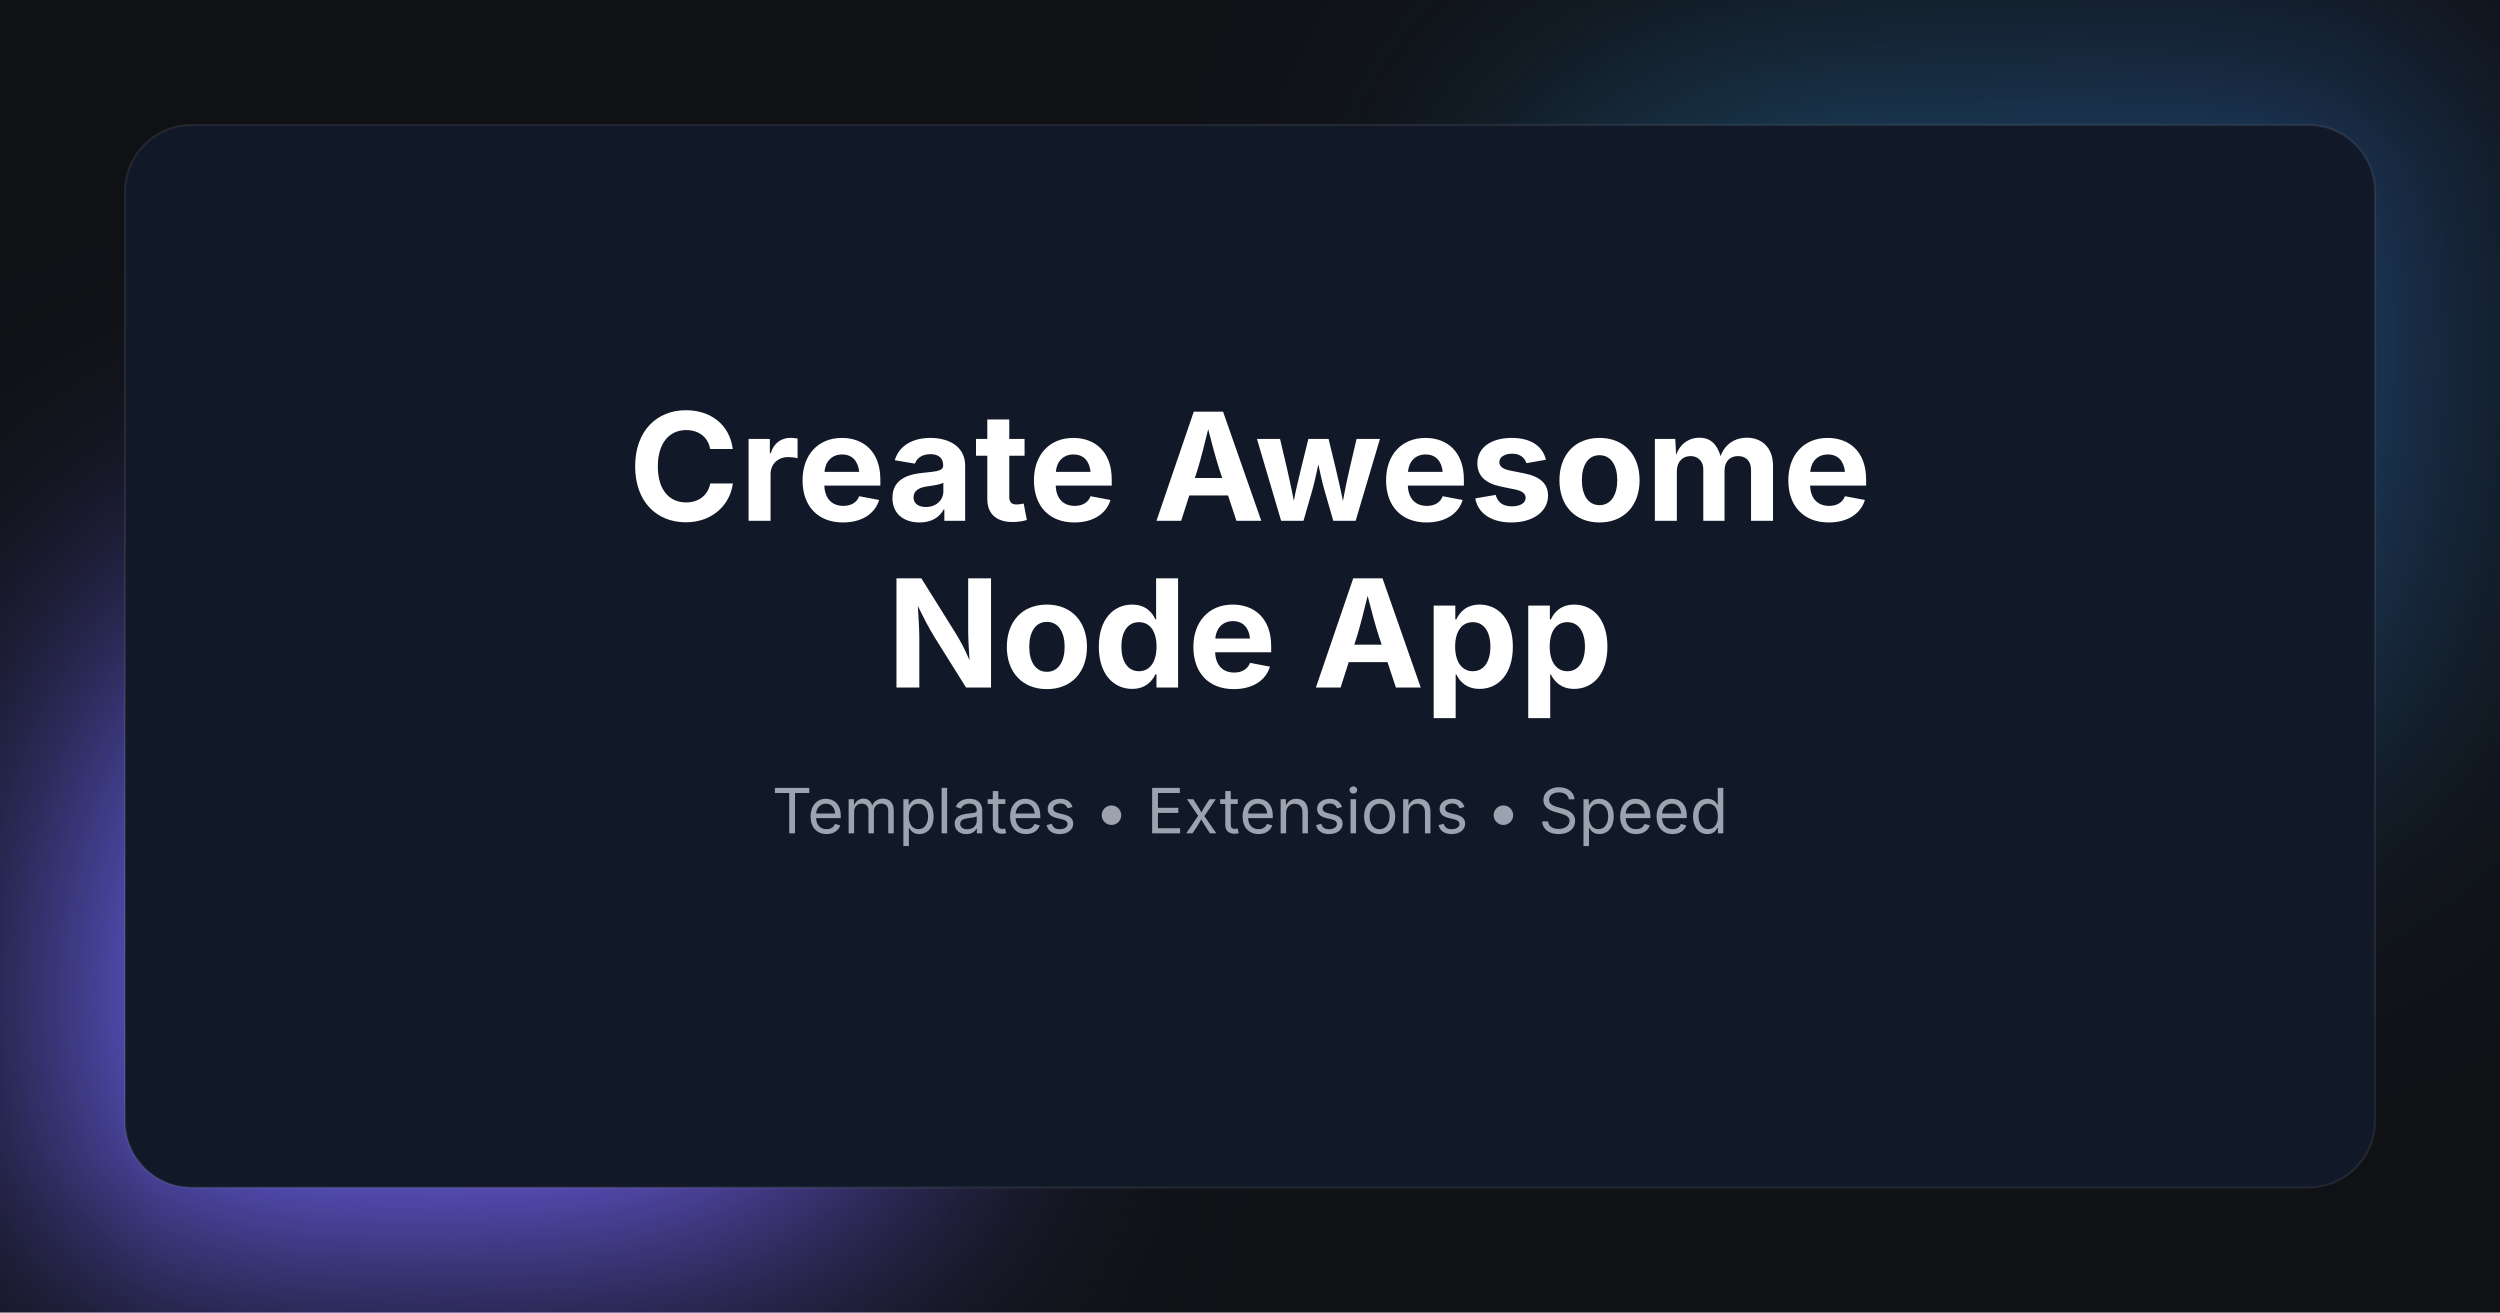
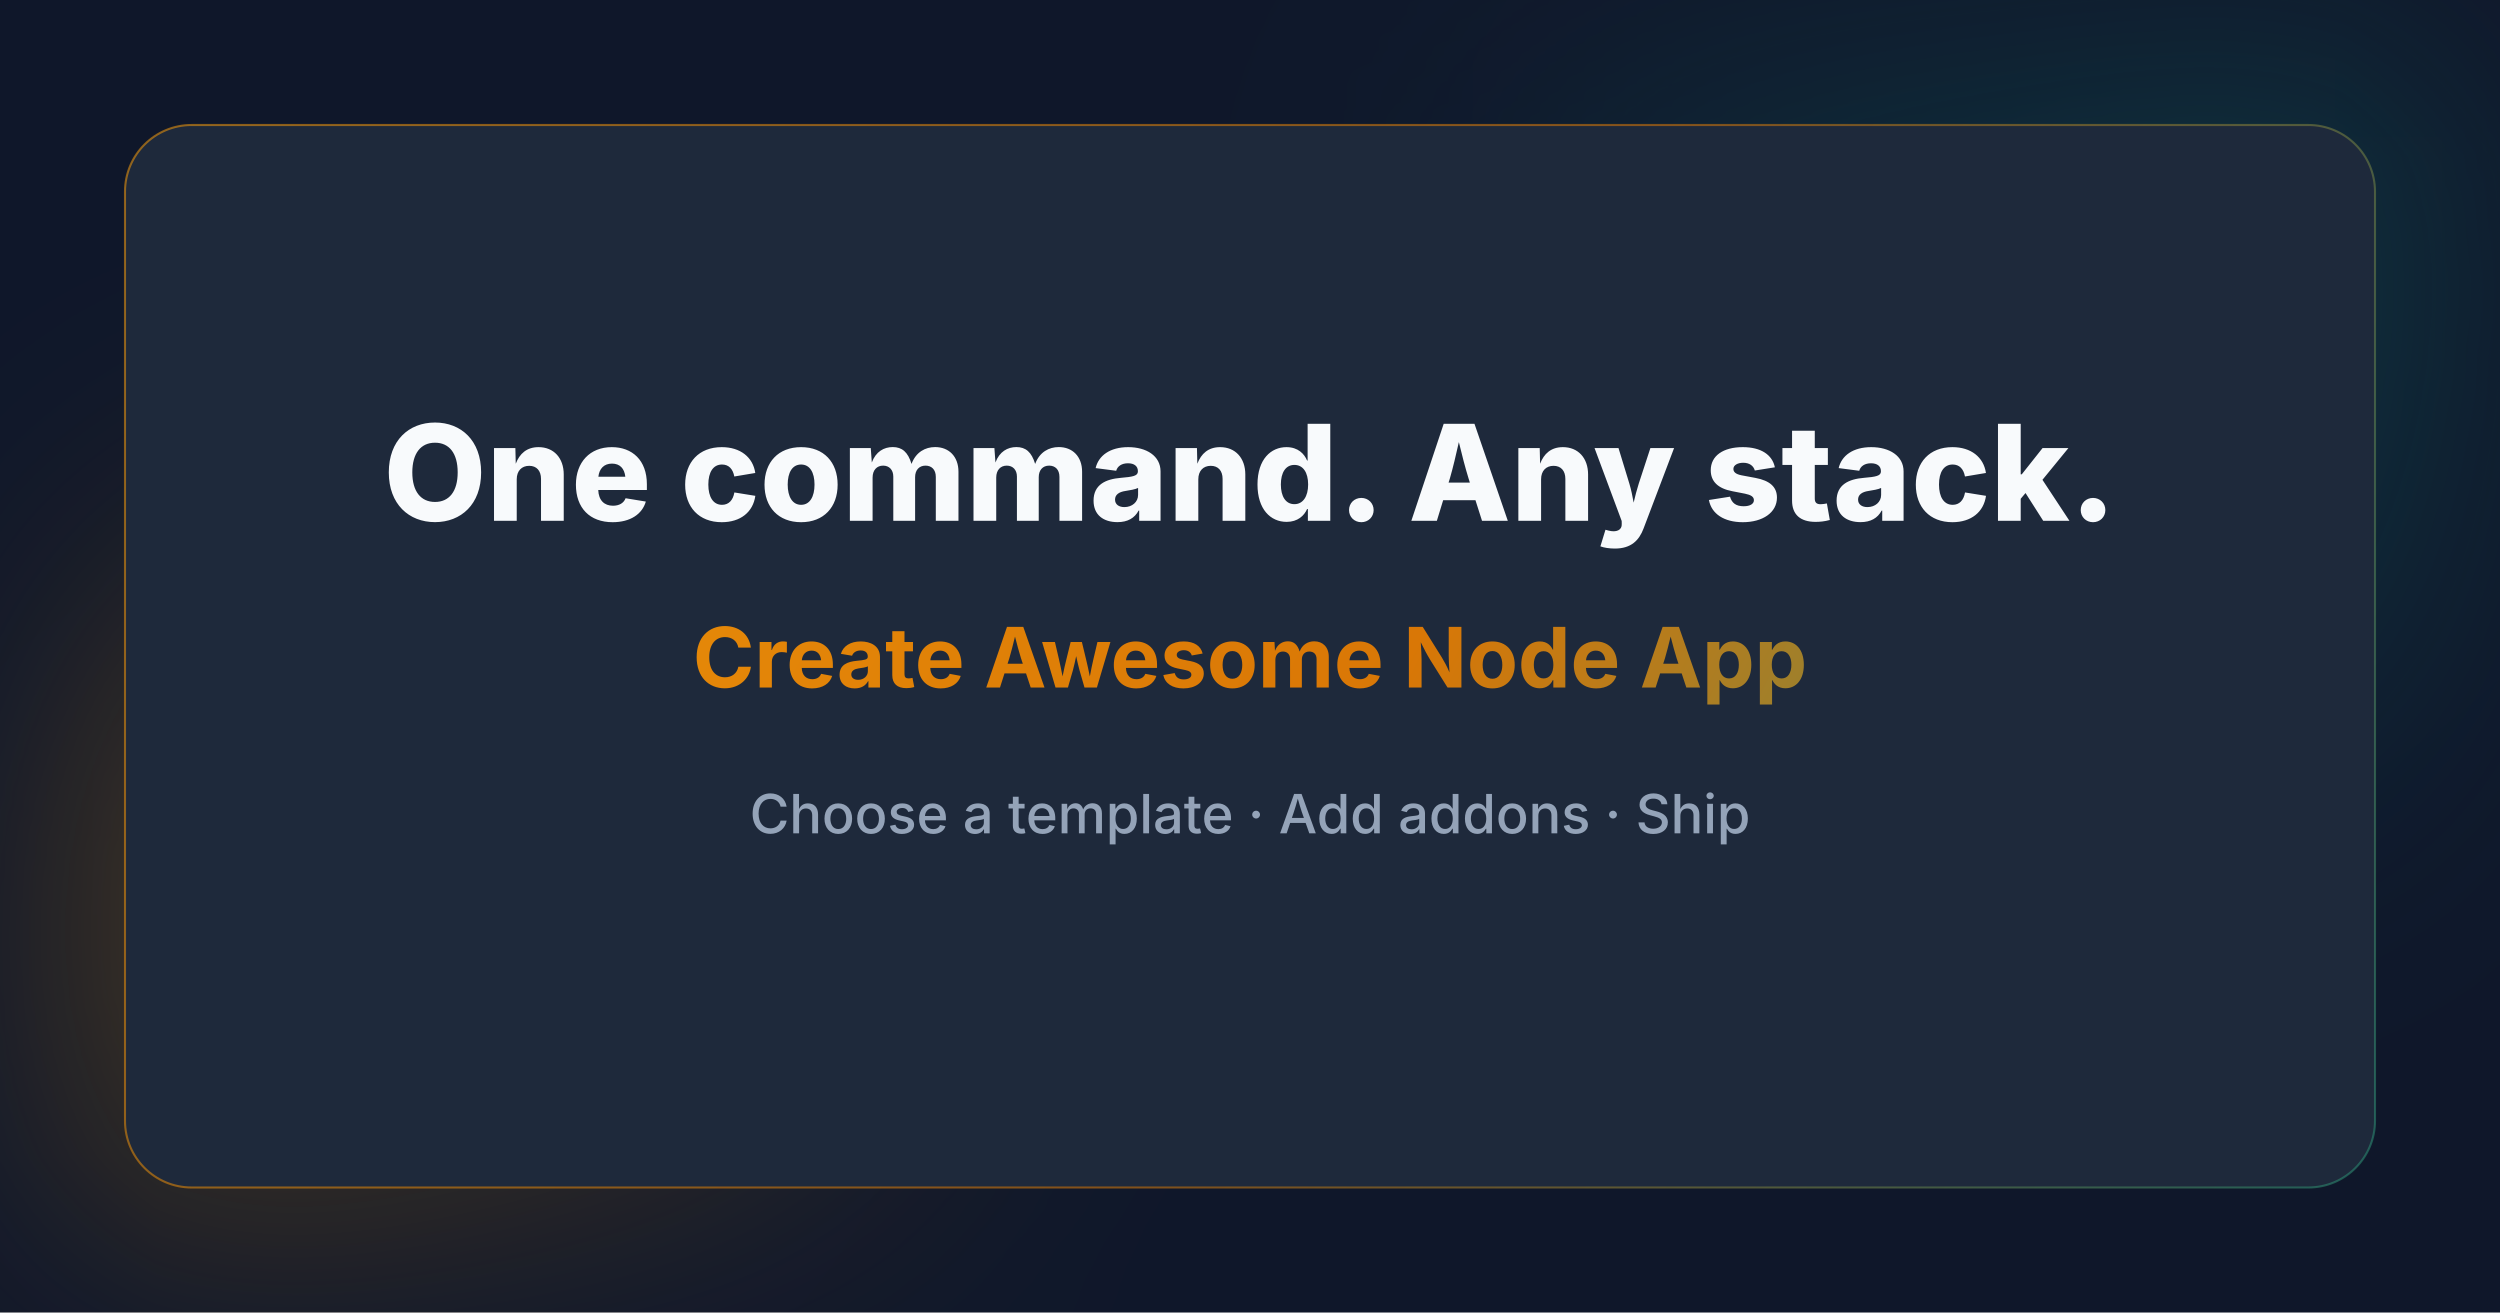
- <svg xmlns="http://www.w3.org/2000/svg" width="1200" height="630" viewBox="0 0 1200 630" fill="none">
-   <rect width="1200" height="630" fill="#0F1115" />
+ <svg xmlns="http://www.w3.org/2000/svg" width="1200" height="630" viewBox="0 0 1200 630" fill="none" role="img" aria-labelledby="title">
+   <rect width="1200" height="630" fill="#0f172a" />
  <defs>
-     <linearGradient id="g1" x1="0" y1="0" x2="1200" y2="630" gradientUnits="userSpaceOnUse">
-       <stop stop-color="#6366F1" />
-       <stop offset="1" stop-color="#8B5CF6" />
+     <linearGradient id="nest" x1="0" y1="0" x2="1200" y2="630" gradientUnits="userSpaceOnUse">
+       <stop stop-color="#f59e0b" />
+       <stop offset="0.55" stop-color="#d97706" />
+       <stop offset="1" stop-color="#0d9488" />
    </linearGradient>
-     <linearGradient id="g2" x1="0" y1="630" x2="1200" y2="0" gradientUnits="userSpaceOnUse">
-       <stop stop-color="#10B981" stop-opacity="0.4" />
-       <stop offset="1" stop-color="#3B82F6" stop-opacity="0.4" />
+     <linearGradient id="glowA" x1="0" y1="0" x2="1" y2="1">
+       <stop stop-color="#f59e0b" stop-opacity="0.35" />
+       <stop offset="1" stop-color="#f59e0b" stop-opacity="0" />
+     </linearGradient>
+     <linearGradient id="glowB" x1="1" y1="0" x2="0" y2="1">
+       <stop stop-color="#0d9488" stop-opacity="0.35" />
+       <stop offset="1" stop-color="#0d9488" stop-opacity="0" />
    </linearGradient>
    <filter id="blur1" x="-50" y="-50" width="1300" height="730" filterUnits="userSpaceOnUse" color-interpolation-filters="sRGB">
      <feGaussianBlur stdDeviation="80" />
    </filter>
  </defs>
  <g filter="url(#blur1)">
-     <circle cx="200" cy="500" r="220" fill="url(#g1)" />
-     <circle cx="1000" cy="120" r="260" fill="url(#g2)" />
+     <circle cx="220" cy="480" r="220" fill="url(#glowA)" />
+     <circle cx="980" cy="140" r="260" fill="url(#glowB)" />
  </g>
-   <rect x="60" y="60" width="1080" height="510" rx="32" fill="#111827" stroke="rgba(255,255,255,0.08)" />
-   <text x="600" y="250" text-anchor="middle" font-family="'Inter',system-ui,-apple-system,BlinkMacSystemFont,'Segoe UI',Roboto" font-size="72" font-weight="700" fill="white">Create Awesome</text>
-   <text x="600" y="330" text-anchor="middle" font-family="'Inter',system-ui,-apple-system,BlinkMacSystemFont,'Segoe UI',Roboto" font-size="72" font-weight="700" fill="white">Node App</text>
-   <text x="600" y="400" text-anchor="middle" font-family="'Inter',system-ui,-apple-system,BlinkMacSystemFont,'Segoe UI',Roboto" font-size="30" font-weight="400" fill="#9CA3AF">Templates • Extensions • Speed</text>
+   <rect x="60" y="60" width="1080" height="510" rx="32" fill="#1e293b" stroke="url(#nest)" stroke-opacity="0.55" />
+   <text x="600" y="250" text-anchor="middle" font-family="Inter, system-ui, -apple-system, Segoe UI, sans-serif" font-size="64" font-weight="800" fill="#f8fafc">One command. Any stack.</text>
+   <text x="600" y="330" text-anchor="middle" font-family="Inter, system-ui, -apple-system, Segoe UI, sans-serif" font-size="40" font-weight="700" fill="url(#nest)">Create Awesome Node App</text>
+   <text x="600" y="400" text-anchor="middle" font-family="Inter, system-ui, -apple-system, Segoe UI, sans-serif" font-size="26" font-weight="500" fill="#94a3b8">Choose a template · Add addons · Ship</text>
</svg>
